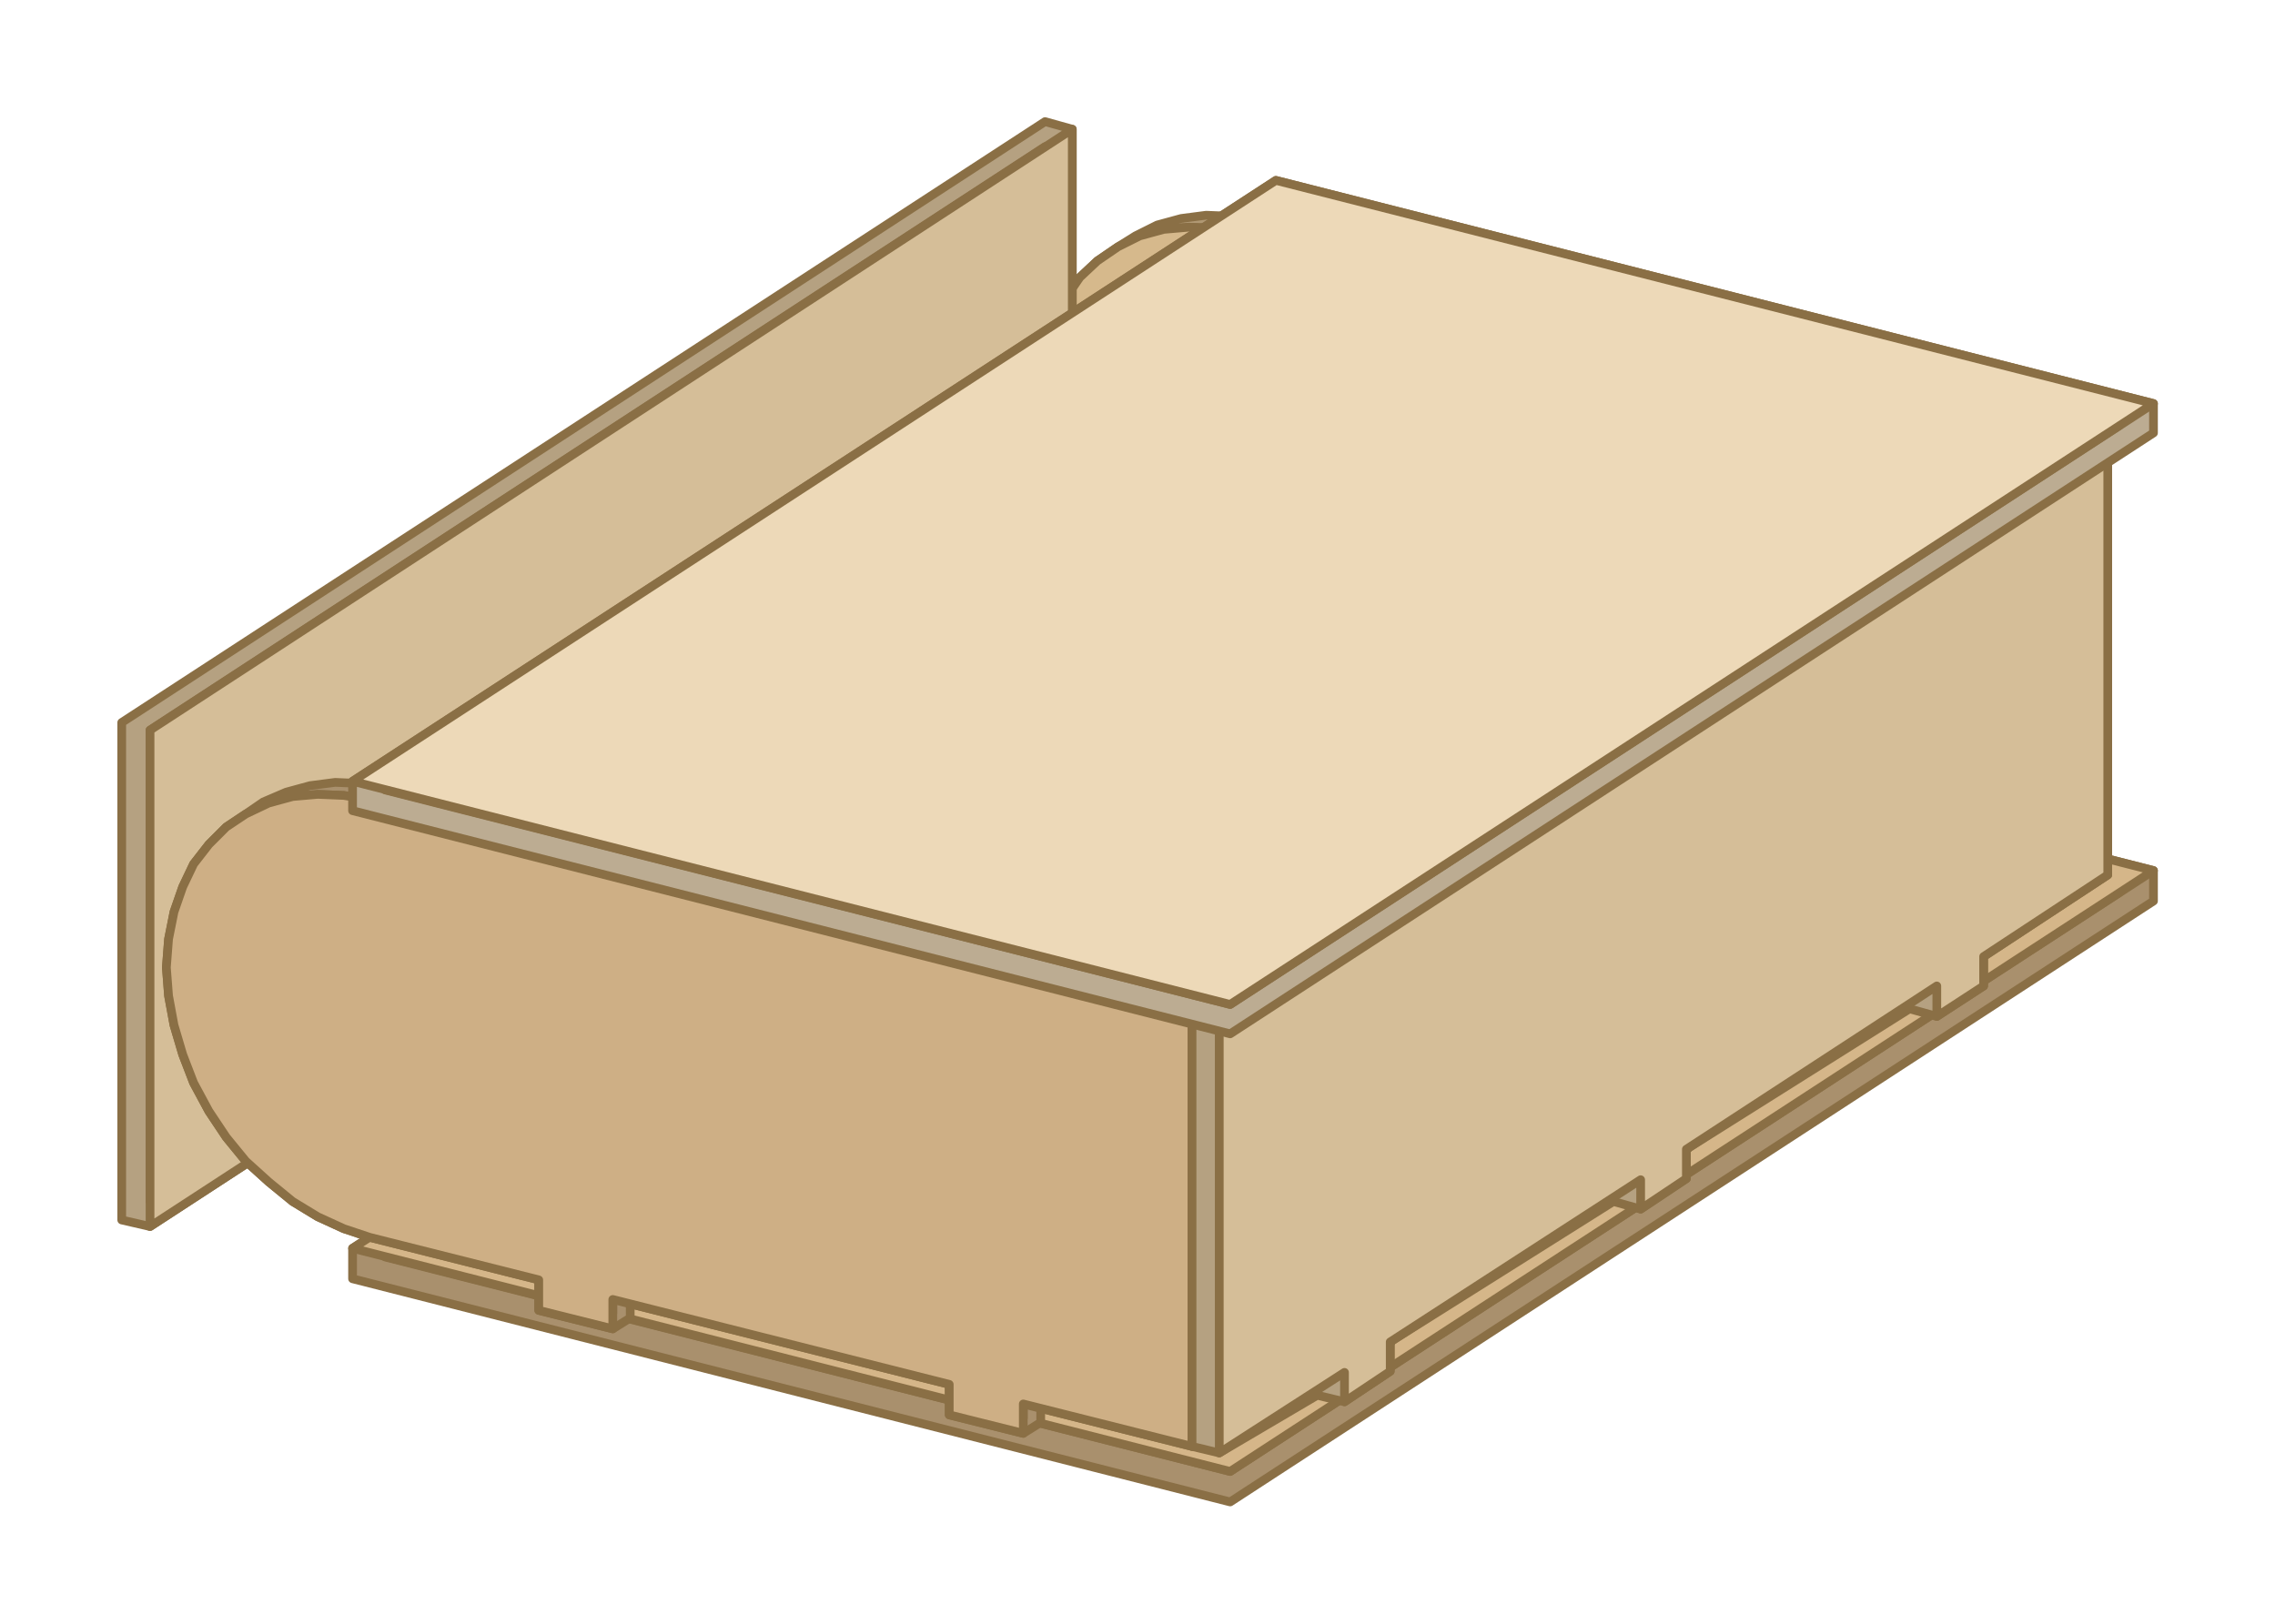
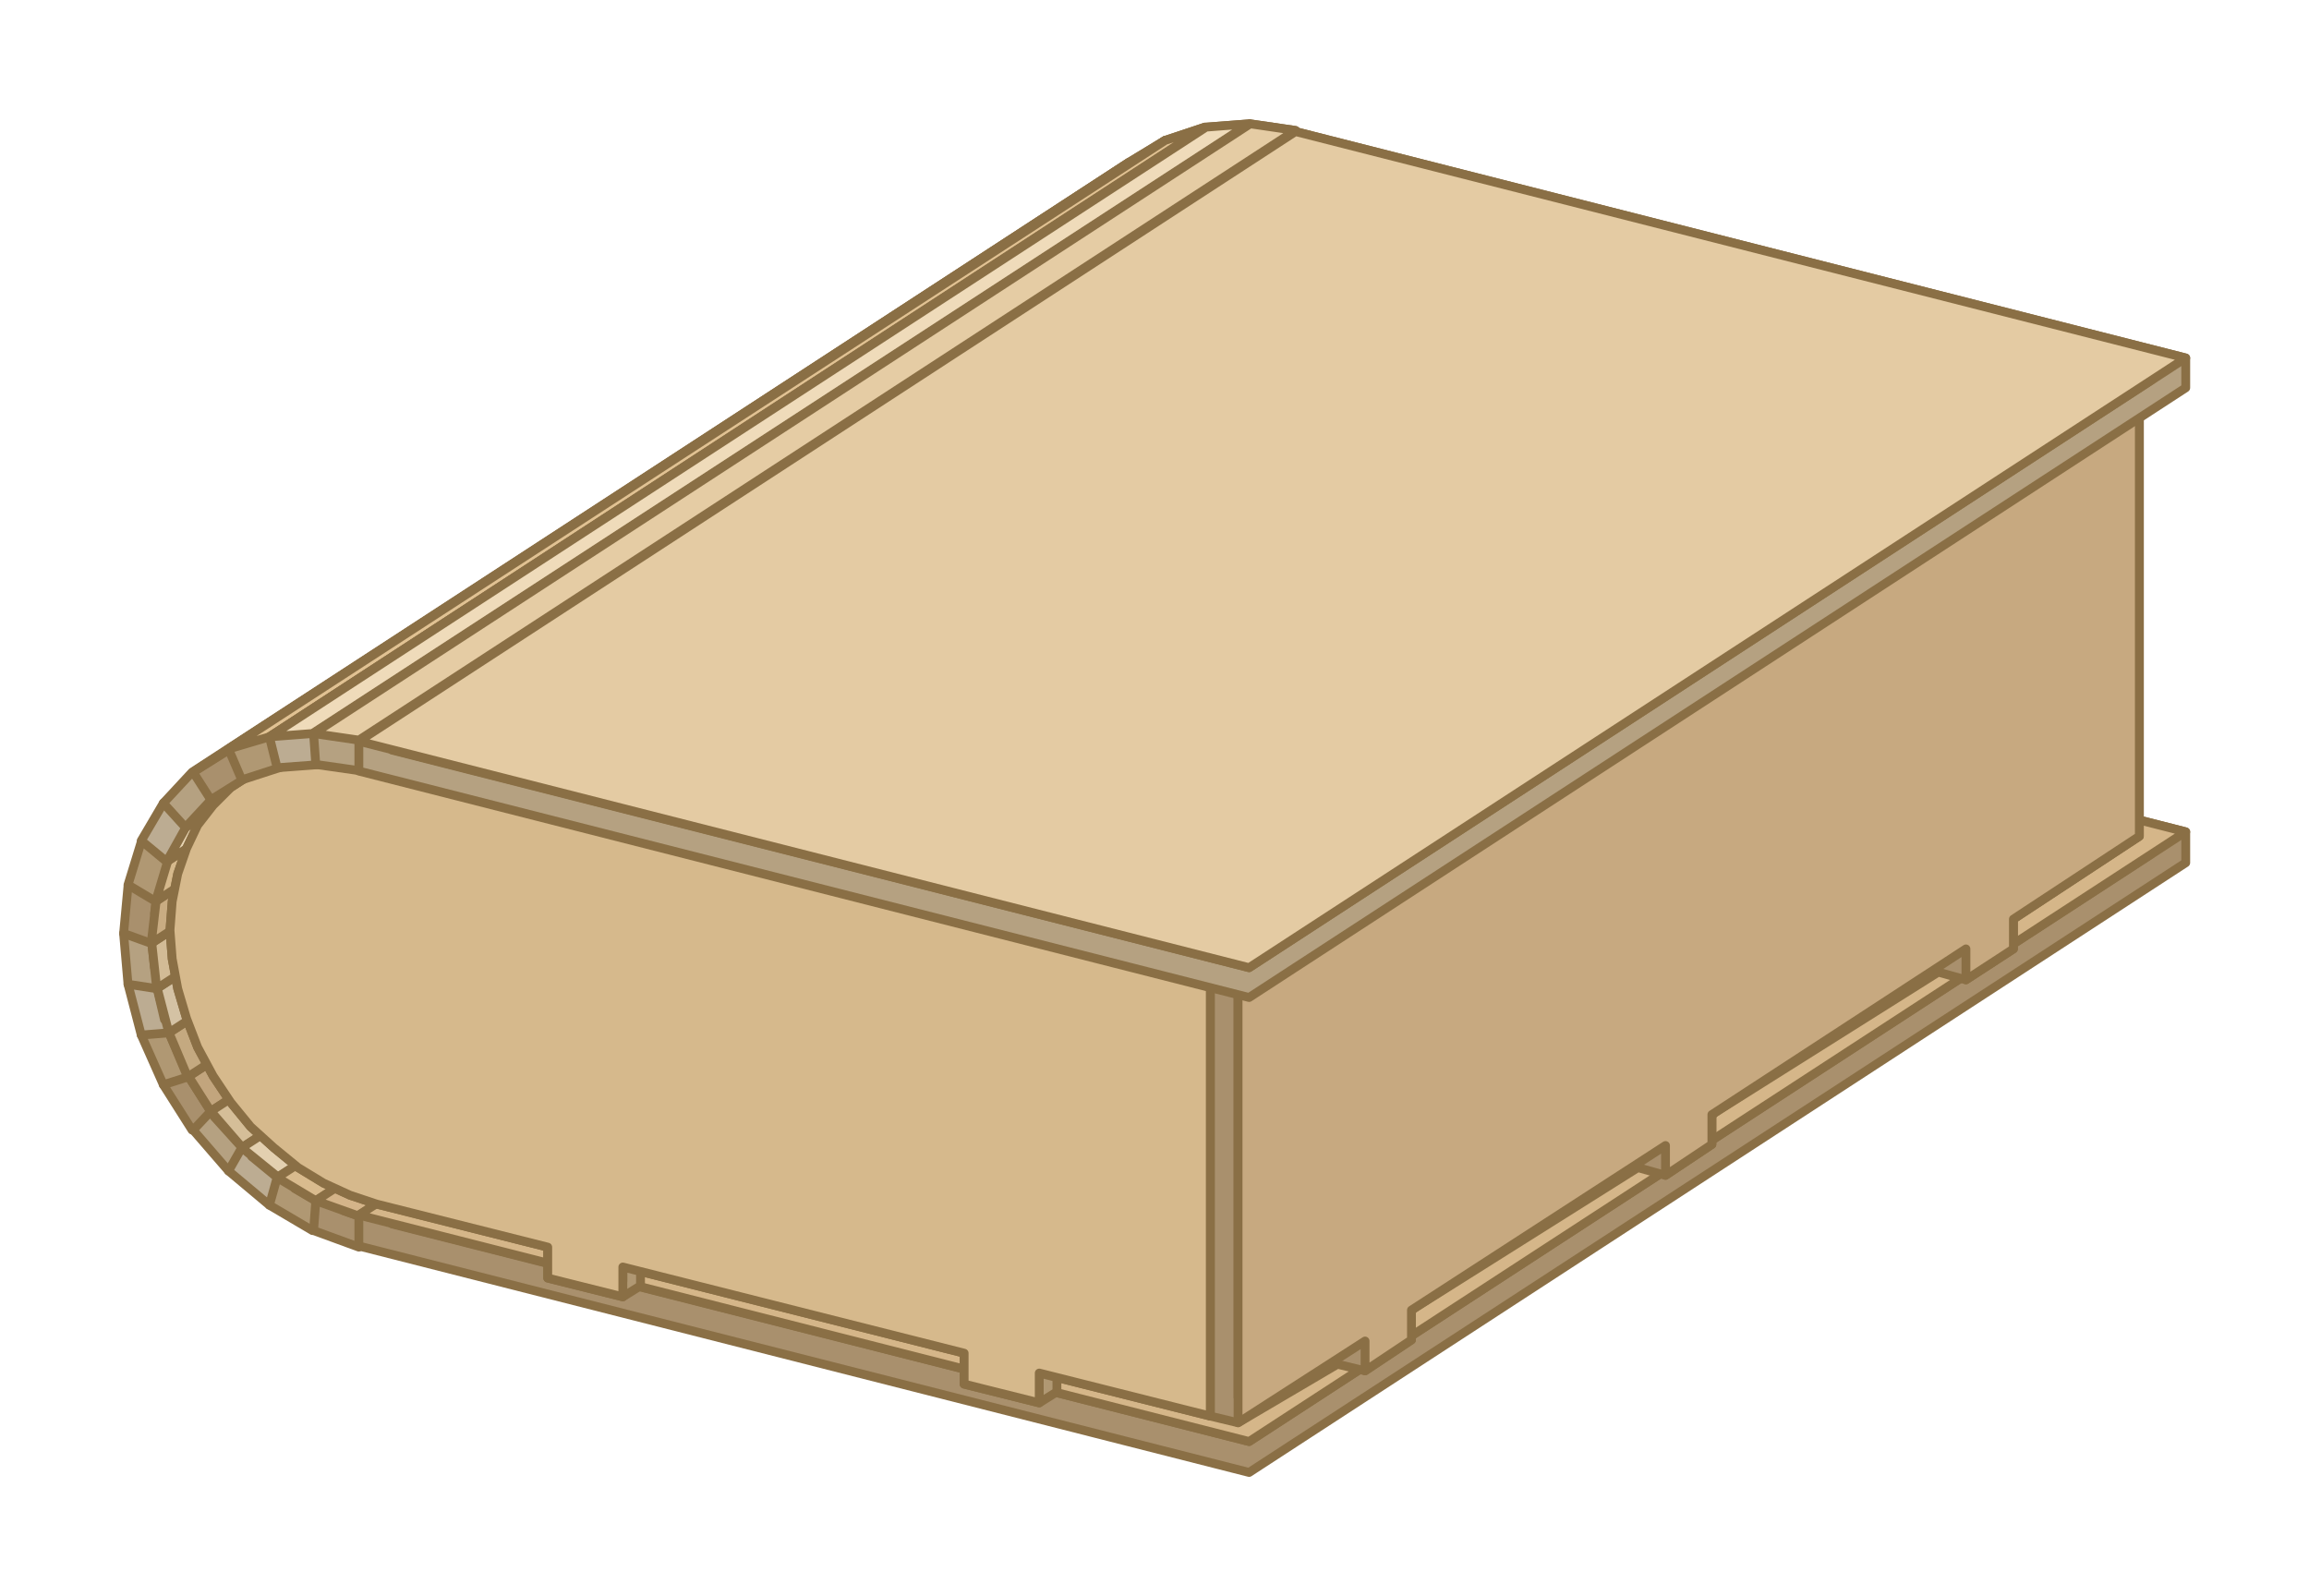
- <svg xmlns="http://www.w3.org/2000/svg" height="200" viewBox="-95.98 -56.87 208.94 149.12">
-   <path d="M79.6,21.7 L78,22.7 L71.2,21 L71.2,18.2 L41.9,10.8 L41.9,12.1 L40.3,13.1 L33.5,11.4 L33.5,8.7 L18,4.7 L15.6,3.9 L13.2,2.8 L10.9,1.4 L8.7,-0.3 L6.7,-2.3 L4.8,-4.5 L3.2,-6.9 L1.9,-9.4 L0.8,-12.1 L0,-14.8 L-0.5,-17.5 L-0.6,-20.1 L-0.5,-22.7 L0,-25.2 L0.8,-27.5 L1.9,-29.5 L3.2,-31.4 L4.8,-32.9 L6.7,-34.2 L8.3,-35.2 L10.3,-36.2 L12.5,-36.8 L14.8,-37.1 L17.2,-37 L19.6,-36.5 L95.1,-17.3 L95.1,22.9 L93.5,23.9 L79.6,20.4 Z M6.4,-34 L4.8,-32.4 L3.5,-30.6 L2.4,-28.5 L1.6,-26.2 L1.1,-23.7 L1,-21.2 L1.1,-18.5 L1.6,-15.8 L2.4,-13.1 L3.5,-10.5 L4.8,-7.9 L6.4,-5.6 L8.3,-3.4 L10.3,-1.4 L12.5,0.3 L14.8,1.8 L17.2,2.9 L19.6,3.7 L35.1,7.6 L35.1,10.4 L40.3,11.7 L40.3,10.4 L41.9,9.3 L72.8,17.2 L72.8,19.9 L78,21.3 L78,20 L79.6,18.9 L93.5,22.5 L93.5,-16.3 L18,-35.5 L15.6,-35.9 L13.2,-36 L10.9,-35.8 L8.7,-35.2 L6.9,-34.3 Z" fill="#b09873" fill-rule="evenodd" stroke="#8A6F45" stroke-width="0.8" stroke-linejoin="round" />
-   <path d="M18,-35.5 L15.6,-35.9 L13.2,-36 L10.9,-35.8 L8.7,-35.2 L6.7,-34.2 L4.8,-32.9 L3.2,-31.4 L1.9,-29.5 L0.8,-27.5 L0,-25.2 L-0.5,-22.7 L-0.6,-20.1 L-0.5,-17.5 L0,-14.8 L0.8,-12.1 L1.9,-9.4 L3.2,-6.9 L4.8,-4.5 L6.7,-2.3 L8.7,-0.3 L10.9,1.4 L13.2,2.8 L15.6,3.9 L18,4.7 L33.5,8.7 L33.5,11.4 L40.3,13.1 L40.3,10.4 L71.2,18.2 L71.2,21 L78,22.7 L78,20 L93.5,23.9 L93.5,-16.3 Z" fill="#d6b98c" fill-rule="evenodd" stroke="#8A6F45" stroke-width="0.8" stroke-linejoin="round" />
-   <path d="M2.5,-45 L2.5,0.6 L-82.2,55.8 L-84.8,55.2 L-84.8,9.5 L0,-45.7 Z M0,0 L0,-43.4 L-82.2,10.2 L-82.2,53.5 Z" fill="#b5a181" fill-rule="evenodd" stroke="#8A6F45" stroke-width="0.8" stroke-linejoin="round" />
-   <path d="M2.5,-45 L-82.2,10.2 L-82.2,55.8 L2.5,0.6 Z" fill="#d5be98" fill-rule="evenodd" stroke="#8A6F45" stroke-width="0.8" stroke-linejoin="round" />
+ <svg xmlns="http://www.w3.org/2000/svg" height="200" viewBox="-96.09 -52.21 209.05 144.47">
+   <path d="M79.6,21.7 L78,22.7 L71.2,21 L71.2,18.2 L41.9,10.8 L41.9,12.1 L40.3,13.1 L33.5,11.4 L33.5,8.7 L18,4.7 L15.6,3.9 L13.2,2.8 L10.9,1.4 L8.7,-0.3 L6.7,-2.3 L4.8,-4.5 L3.2,-6.9 L1.9,-9.4 L0.8,-12.1 L0,-14.8 L-0.5,-17.5 L-0.6,-20.1 L-0.5,-22.7 L0,-25.2 L0.8,-27.5 L1.9,-29.5 L3.2,-31.4 L4.8,-32.9 L6.7,-34.2 L8.3,-35.2 L10.3,-36.2 L12.5,-36.8 L14.8,-37.1 L17.2,-37 L19.6,-36.5 L95.1,-17.3 L95.1,22.9 L93.5,23.9 L79.6,20.4 Z M6.4,-34 L4.8,-32.4 L3.5,-30.6 L2.4,-28.5 L1.6,-26.2 L1.1,-23.7 L1,-21.2 L1.1,-18.5 L1.6,-15.8 L2.4,-13.1 L3.5,-10.5 L4.8,-7.9 L6.4,-5.6 L8.3,-3.4 L10.3,-1.4 L12.5,0.3 L14.8,1.8 L17.2,2.9 L19.6,3.7 L35.1,7.6 L35.1,10.4 L40.3,11.7 L40.3,10.4 L41.9,9.3 L72.8,17.2 L72.8,19.9 L78,21.3 L78,20 L79.6,18.9 L93.5,22.5 L93.5,-16.3 L18,-35.5 L15.6,-35.9 L13.2,-36 L10.9,-35.8 L8.7,-35.2 L6.9,-34.3 Z" fill="#bcac92" fill-rule="evenodd" stroke="#8A6F45" stroke-width="0.8" stroke-linejoin="round" />
+   <path d="M18,-35.5 L15.6,-35.9 L13.2,-36 L10.9,-35.8 L8.7,-35.2 L6.7,-34.2 L4.8,-32.9 L3.2,-31.4 L1.9,-29.5 L0.8,-27.5 L0,-25.2 L-0.5,-22.7 L-0.6,-20.1 L-0.5,-17.5 L0,-14.8 L0.8,-12.1 L1.9,-9.4 L3.2,-6.9 L4.8,-4.5 L6.7,-2.3 L8.7,-0.3 L10.9,1.4 L13.2,2.8 L15.6,3.9 L18,4.7 L33.5,8.7 L33.5,11.4 L40.3,13.1 L40.3,10.4 L71.2,18.2 L71.2,21 L78,22.7 L78,20 L93.5,23.9 L93.5,-16.3 Z" fill="#e4d2b1" fill-rule="evenodd" stroke="#8A6F45" stroke-width="0.8" stroke-linejoin="round" />
+   <path d="M5.5,-10.4 L8.1,-6.3 L-76.7,48.9 L-78.7,50.1 L-81.3,46 L3.5,-9.2 Z M-79.3,44.8 L-76.7,48.9 L6.1,-5.1 L3.5,-9.2 Z" fill="#a9906d" fill-rule="evenodd" stroke="#8A6F45" stroke-width="0.8" stroke-linejoin="round" />
+   <path d="M5.5,-10.4 L8.1,-6.3 L-76.7,48.9 L-79.3,44.8 Z" fill="#c2a57d" fill-rule="evenodd" stroke="#8A6F45" stroke-width="0.8" stroke-linejoin="round" />
+   <path d="M-77,48.4 L7.8,-6.8 L11,-3.1 L9.4,-1.4 L-75.4,53.8 L-78.6,50.1 Z M6.1,-5 L-76.7,48.9 L-73.8,52.1 L9,-1.8 Z" fill="#b5a181" fill-rule="evenodd" stroke="#8A6F45" stroke-width="0.8" stroke-linejoin="round" />
+   <path d="M7.8,-6.8 L11,-3.1 L-73.8,52.1 L-77,48.4 Z" fill="#d5be98" fill-rule="evenodd" stroke="#8A6F45" stroke-width="0.8" stroke-linejoin="round" />
+   <path d="M3.8,-14.4 L5.7,-9.9 L-79.1,45.3 L-81.3,46 L-83.3,41.5 L1.5,-13.7 Z M-81,40.8 L-79.3,44.7 L3.5,-9.2 L1.8,-13.1 Z" fill="#b09873" fill-rule="evenodd" stroke="#8A6F45" stroke-width="0.8" stroke-linejoin="round" />
+   <path d="M3.8,-14.4 L5.7,-9.9 L-79.1,45.3 L-81,40.8 Z" fill="#c4a980" fill-rule="evenodd" stroke="#8A6F45" stroke-width="0.8" stroke-linejoin="round" />
+   <path d="M-74.2,51.7 L10.6,-3.5 L14.2,-0.4 L13,1.7 L-71.7,56.9 L-75.4,53.8 Z M9.4,-1.4 L-73.3,52.5 L-70.5,54.8 L12.1,0.9 Z" fill="#bcac92" fill-rule="evenodd" stroke="#8A6F45" stroke-width="0.8" stroke-linejoin="round" />
+   <path d="M10.6,-3.5 L14.2,-0.4 L-70.5,54.7 L-74.2,51.7 Z" fill="#e3d0b0" fill-rule="evenodd" stroke="#8A6F45" stroke-width="0.8" stroke-linejoin="round" />
+   <path d="M2.7,-18.4 L4,-13.9 L-80.8,41.3 L-83.3,41.5 L-84.5,36.9 L0.3,-18.3 Z M-82,36.7 L-81.2,40.1 L1.5,-13.7 L0.6,-17.1 Z" fill="#bcac92" fill-rule="evenodd" stroke="#8A6F45" stroke-width="0.8" stroke-linejoin="round" />
+   <path d="M2.7,-18.4 L4,-13.9 L-80.8,41.3 L-82,36.7 Z" fill="#d4c2a4" fill-rule="evenodd" stroke="#8A6F45" stroke-width="0.8" stroke-linejoin="round" />
+   <path d="M-71,54.4 L13.8,-0.7 L17.8,1.6 L17,4 L-67.8,59.2 L-71.7,56.9 Z M13.1,1.7 L-69.4,55.4 L-67,56.8 L15.4,3.1 Z" fill="#b09873" fill-rule="evenodd" stroke="#8A6F45" stroke-width="0.8" stroke-linejoin="round" />
+   <path d="M13.8,-0.7 L17.8,1.6 L-67,56.8 L-71,54.4 Z" fill="#d9bb8e" fill-rule="evenodd" stroke="#8A6F45" stroke-width="0.8" stroke-linejoin="round" />
+   <path d="M2.4,-22.5 L2.8,-17.9 L-81.9,37.3 L-84.5,36.9 L-84.9,32.3 L-0.1,-22.9 Z M0.3,-18.3 L0.1,-20.9 L-82.4,32.7 L-82.1,35.4 Z" fill="#b5a181" fill-rule="evenodd" stroke="#8A6F45" stroke-width="0.8" stroke-linejoin="round" />
+   <path d="M2.4,-22.5 L2.8,-17.9 L-81.9,37.3 L-82.4,32.7 Z" fill="#d2bb96" fill-rule="evenodd" stroke="#8A6F45" stroke-width="0.8" stroke-linejoin="round" />
+   <path d="M-67.5,56.5 L17.3,1.3 L21.4,2.8 L21.2,5.5 L-63.6,60.7 L-67.7,59.2 Z M17.1,4 L-65,57.4 L-63.3,58 L18.7,4.6 Z" fill="#a9906d" fill-rule="evenodd" stroke="#8A6F45" stroke-width="0.8" stroke-linejoin="round" />
+   <path d="M17.3,1.3 L21.4,2.8 L-63.3,58 L-67.5,56.5 Z" fill="#d4b489" fill-rule="evenodd" stroke="#8A6F45" stroke-width="0.8" stroke-linejoin="round" />
+   <path d="M2.8,-26.3 L2.4,-22 L-82.4,33.2 L-84.9,32.3 L-84.5,28 L0.3,-27.2 Z M-0.1,-22.9 L0.1,-24.5 L-81.9,28.9 L-82.1,30.5 Z" fill="#a9906d" fill-rule="evenodd" stroke="#8A6F45" stroke-width="0.8" stroke-linejoin="round" />
+   <path d="M2.8,-26.3 L2.4,-22 L-82.4,33.2 L-81.9,28.9 Z" fill="#c9ac82" fill-rule="evenodd" stroke="#8A6F45" stroke-width="0.8" stroke-linejoin="round" />
+   <path d="M4,-29.8 L2.7,-25.8 L-82,29.4 L-84.5,27.9 L-83.3,24 L1.5,-31.2 Z M0.3,-27.2 L-80.8,25.4 L-80.9,25.6 Z" fill="#b09873" fill-rule="evenodd" stroke="#8A6F45" stroke-width="0.8" stroke-linejoin="round" />
+   <path d="M4,-29.8 L2.7,-25.8 L-82,29.4 L-80.8,25.4 Z" fill="#d6b98c" fill-rule="evenodd" stroke="#8A6F45" stroke-width="0.8" stroke-linejoin="round" />
+   <path d="M-83.3,23.9 L-81.3,20.5 L3.5,-34.7 L5.7,-32.8 L3.8,-29.4 L-81,25.8 Z" fill="#bcac92" fill-rule="evenodd" stroke="#8A6F45" stroke-width="0.8" stroke-linejoin="round" />
+   <path d="M5.7,-32.8 L3.8,-29.4 L-81,25.8 L-79.1,22.4 Z" fill="#e9d6b5" fill-rule="evenodd" stroke="#8A6F45" stroke-width="0.8" stroke-linejoin="round" />
+   <path d="M-81.3,20.5 L-78.7,17.7 L6.1,-37.5 L8.1,-35.3 L5.5,-32.5 L-79.3,22.7 Z" fill="#b5a181" fill-rule="evenodd" stroke="#8A6F45" stroke-width="0.8" stroke-linejoin="round" />
+   <path d="M8.1,-35.3 L5.5,-32.5 L-79.3,22.7 L-76.7,19.9 Z" fill="#e3cba3" fill-rule="evenodd" stroke="#8A6F45" stroke-width="0.8" stroke-linejoin="round" />
  <path d="M-63.6,57.8 L21.2,2.6 L101.8,23.1 L101.8,25.9 L17,81.1 L-63.6,60.6 Z M21.2,5.4 L-60.6,58.6 L17,78.3 L98.7,25.1 Z" fill="#a9906d" fill-rule="evenodd" stroke="#8A6F45" stroke-width="0.8" stroke-linejoin="round" />
  <path d="M21.2,2.6 L101.8,23.1 L17,78.3 L-63.6,57.8 Z M40.3,10.4 L33.4,8.7 L35.1,7.6 L41.9,9.3 Z M-39.7,62.5 L-46.6,60.7 L-44.9,59.7 L-38.1,61.4 Z M78,20 L71.2,18.2 L72.8,17.2 L79.7,18.9 Z M-2,72.1 L-8.9,70.3 L-7.2,69.3 L-0.3,71 Z M81.9,33.8 L79.3,33.1 L83.6,30.3 L86.2,31 Z M54.7,51.5 L52.1,50.8 L56.4,48 L59,48.7 Z M27.5,69.2 L24.9,68.5 L29.2,65.7 L31.8,66.4 Z" fill="#d5b689" fill-rule="evenodd" stroke="#8A6F45" stroke-width="0.8" stroke-linejoin="round" />
-   <path d="M-0.4,73.8 L-2,74.8 L-8.8,73.1 L-8.8,70.3 L-38.1,62.9 L-38.1,64.2 L-39.7,65.2 L-46.5,63.5 L-46.5,60.7 L-62,56.8 L-64.4,56 L-66.8,54.9 L-69.1,53.5 L-71.3,51.7 L-73.4,49.8 L-75.2,47.6 L-76.8,45.2 L-78.2,42.6 L-79.2,40 L-80,37.3 L-80.5,34.6 L-80.7,32 L-80.5,29.4 L-80,26.9 L-79.2,24.6 L-78.2,22.5 L-76.8,20.7 L-75.2,19.1 L-73.4,17.9 L-71.8,16.8 L-69.7,15.9 L-67.5,15.3 L-65.2,15 L-62.8,15.1 L-60.4,15.6 L15.1,34.8 L15.1,75 L13.5,76 L-0.4,72.5 Z M-73.6,18.1 L-75.2,19.7 L-76.6,21.5 L-77.6,23.6 L-78.4,25.9 L-78.9,28.3 L-79.1,30.9 L-78.9,33.6 L-78.4,36.3 L-77.6,39 L-76.6,41.6 L-75.2,44.1 L-73.6,46.5 L-71.8,48.7 L-69.7,50.7 L-67.5,52.4 L-65.2,53.9 L-62.8,55 L-60.4,55.8 L-44.9,59.7 L-44.9,62.4 L-39.7,63.8 L-39.7,62.5 L-38.1,61.4 L-7.2,69.3 L-7.2,72 L-2,73.4 L-2,72.1 L-0.4,71 L13.5,74.5 L13.5,35.8 L-62,16.6 L-64.4,16.2 L-66.8,16.1 L-69.1,16.3 L-71.3,16.9 L-73.1,17.7 Z" fill="#a9906d" fill-rule="evenodd" stroke="#8A6F45" stroke-width="0.8" stroke-linejoin="round" />
-   <path d="M-62,16.6 L-64.4,16.2 L-66.8,16.1 L-69.1,16.3 L-71.3,16.9 L-73.4,17.9 L-75.2,19.1 L-76.8,20.7 L-78.2,22.5 L-79.2,24.6 L-80,26.9 L-80.5,29.4 L-80.7,32 L-80.5,34.6 L-80,37.3 L-79.2,40 L-78.2,42.6 L-76.8,45.2 L-75.2,47.6 L-73.4,49.8 L-71.3,51.7 L-69.1,53.5 L-66.8,54.9 L-64.4,56 L-62,56.8 L-46.5,60.7 L-46.5,63.5 L-39.7,65.2 L-39.7,62.5 L-8.8,70.3 L-8.8,73.1 L-2,74.8 L-2,72.1 L13.5,76 L13.5,35.8 Z" fill="#ceaf85" fill-rule="evenodd" stroke="#8A6F45" stroke-width="0.8" stroke-linejoin="round" />
-   <path d="M81.9,36.5 L79.4,35.8 L58.9,48.7 L58.9,51.4 L54.7,54.2 L52.2,53.5 L31.7,66.4 L31.7,69.1 L27.5,71.9 L25,71.3 L16,76.6 L13.5,76 L13.5,35.8 L95.1,-17.3 L97.6,-16.7 L97.6,23.5 L86.2,31 L86.2,33.7 Z M25,68.5 L27.5,69.2 L29.2,68.5 L29.2,65.8 L52.2,50.8 L54.7,51.5 L56.4,50.8 L56.4,48 L79.4,33.1 L81.9,33.7 L83.6,33.1 L83.6,30.3 L95.1,22.9 L95.1,-15 L16,36.4 L16,74.3 Z" fill="#b5a181" fill-rule="evenodd" stroke="#8A6F45" stroke-width="0.8" stroke-linejoin="round" />
-   <path d="M97.6,-16.7 L16,36.4 L16,76.6 L27.5,69.2 L27.5,71.9 L31.7,69.1 L31.7,66.4 L54.7,51.5 L54.7,54.2 L58.9,51.4 L58.9,48.7 L81.9,33.7 L81.9,36.5 L86.2,33.7 L86.2,31 L97.6,23.5 Z" fill="#d5be98" fill-rule="evenodd" stroke="#8A6F45" stroke-width="0.8" stroke-linejoin="round" />
-   <path d="M-63.6,14.9 L21.2,-40.3 L101.8,-19.8 L101.8,-17.1 L17,38.1 L-63.6,17.6 Z M21.2,-37.5 L-60.6,15.7 L17,35.4 L98.7,-17.8 Z" fill="#bcac92" fill-rule="evenodd" stroke="#8A6F45" stroke-width="0.8" stroke-linejoin="round" />
-   <path d="M21.2,-40.3 L101.8,-19.8 L17,35.4 L-63.6,14.9 Z" fill="#edd9b8" fill-rule="evenodd" stroke="#8A6F45" stroke-width="0.8" stroke-linejoin="round" />
+   <path d="M-0.4,73.8 L-2,74.8 L-8.8,73.1 L-8.8,70.3 L-38.1,62.9 L-38.1,64.2 L-39.7,65.2 L-46.5,63.5 L-46.5,60.7 L-62,56.8 L-64.4,56 L-66.8,54.9 L-69.1,53.5 L-71.3,51.7 L-73.4,49.8 L-75.2,47.6 L-76.8,45.2 L-78.2,42.6 L-79.2,40 L-80,37.3 L-80.5,34.6 L-80.7,32 L-80.5,29.4 L-80,26.9 L-79.2,24.6 L-78.2,22.5 L-76.8,20.7 L-75.2,19.1 L-73.4,17.9 L-71.8,16.8 L-69.7,15.9 L-67.5,15.3 L-65.2,15 L-62.8,15.1 L-60.4,15.6 L15.1,34.8 L15.1,75 L13.5,76 L-0.4,72.5 Z M-73.6,18.1 L-75.2,19.7 L-76.6,21.5 L-77.6,23.6 L-78.4,25.9 L-78.9,28.3 L-79.1,30.9 L-78.9,33.6 L-78.4,36.3 L-77.6,39 L-76.6,41.6 L-75.2,44.1 L-73.6,46.5 L-71.8,48.7 L-69.7,50.7 L-67.5,52.4 L-65.2,53.9 L-62.8,55 L-60.4,55.8 L-44.9,59.7 L-44.9,62.4 L-39.7,63.8 L-39.7,62.5 L-38.1,61.4 L-7.2,69.3 L-7.2,72 L-2,73.4 L-2,72.1 L-0.4,71 L13.5,74.5 L13.5,35.8 L-62,16.6 L-64.4,16.2 L-66.8,16.1 L-69.1,16.3 L-71.3,16.9 L-73.1,17.7 Z" fill="#b09873" fill-rule="evenodd" stroke="#8A6F45" stroke-width="0.8" stroke-linejoin="round" />
+   <path d="M-62,16.6 L-64.4,16.2 L-66.8,16.1 L-69.1,16.3 L-71.3,16.9 L-73.4,17.9 L-75.2,19.1 L-76.8,20.7 L-78.2,22.5 L-79.2,24.6 L-80,26.9 L-80.5,29.4 L-80.7,32 L-80.5,34.6 L-80,37.3 L-79.2,40 L-78.2,42.6 L-76.8,45.2 L-75.2,47.6 L-73.4,49.8 L-71.3,51.7 L-69.1,53.5 L-66.8,54.9 L-64.4,56 L-62,56.8 L-46.5,60.7 L-46.5,63.5 L-39.7,65.2 L-39.7,62.5 L-8.8,70.3 L-8.8,73.1 L-2,74.8 L-2,72.1 L13.5,76 L13.5,35.8 Z" fill="#d6b98c" fill-rule="evenodd" stroke="#8A6F45" stroke-width="0.8" stroke-linejoin="round" />
+   <path d="M-78.6,17.7 L6.1,-37.5 L9.4,-39.5 L11,-37 L-73.8,18.2 L-77,20.2 Z" fill="#a9906d" fill-rule="evenodd" stroke="#8A6F45" stroke-width="0.8" stroke-linejoin="round" />
+   <path d="M9.4,-39.5 L6.1,-37.5 L-78.6,17.7 L-75.4,15.7 Z" fill="#d7b78b" fill-rule="evenodd" stroke="#8A6F45" stroke-width="0.8" stroke-linejoin="round" />
+   <path d="M-75.4,15.6 L9.4,-39.5 L13,-40.7 L14.2,-38 L-70.5,17.2 L-74.2,18.4 Z" fill="#b09873" fill-rule="evenodd" stroke="#8A6F45" stroke-width="0.8" stroke-linejoin="round" />
+   <path d="M13,-40.7 L9.4,-39.5 L-75.4,15.6 L-71.7,14.5 Z" fill="#e1c293" fill-rule="evenodd" stroke="#8A6F45" stroke-width="0.8" stroke-linejoin="round" />
+   <path d="M-71.7,14.5 L13.1,-40.7 L17,-41 L17.8,-38.2 L-67,17 L-71,17.3 Z" fill="#bcac92" fill-rule="evenodd" stroke="#8A6F45" stroke-width="0.8" stroke-linejoin="round" />
+   <path d="M17,-41 L13.1,-40.7 L-71.7,14.5 L-67.8,14.2 Z" fill="#efdbba" fill-rule="evenodd" stroke="#8A6F45" stroke-width="0.8" stroke-linejoin="round" />
+   <path d="M-67.7,14.2 L17.1,-41 L21.2,-40.4 L21.4,-37.6 L-63.3,17.6 L-67.5,17 Z M-63.6,14.8 L17.7,-38.2 L-64,14.7 Z" fill="#b5a181" fill-rule="evenodd" stroke="#8A6F45" stroke-width="0.8" stroke-linejoin="round" />
+   <path d="M21.2,-40.4 L17.1,-41 L-67.7,14.2 L-63.6,14.8 Z" fill="#e5cca4" fill-rule="evenodd" stroke="#8A6F45" stroke-width="0.8" stroke-linejoin="round" />
+   <path d="M81.9,36.5 L79.4,35.8 L58.9,48.7 L58.9,51.4 L54.7,54.2 L52.2,53.5 L31.7,66.4 L31.7,69.1 L27.5,71.9 L25,71.3 L16,76.6 L13.5,76 L13.5,35.8 L95.1,-17.3 L97.6,-16.7 L97.6,23.5 L86.2,31 L86.2,33.7 Z M25,68.5 L27.5,69.2 L29.2,68.5 L29.2,65.8 L52.2,50.8 L54.7,51.5 L56.4,50.8 L56.4,48 L79.4,33.1 L81.9,33.7 L83.6,33.1 L83.6,30.3 L95.1,22.9 L95.1,-15 L16,36.4 L16,74.3 Z" fill="#a9906d" fill-rule="evenodd" stroke="#8A6F45" stroke-width="0.8" stroke-linejoin="round" />
+   <path d="M97.6,-16.7 L16,36.4 L16,76.6 L27.5,69.2 L27.5,71.9 L31.7,69.1 L31.7,66.4 L54.7,51.5 L54.7,54.2 L58.9,51.4 L58.9,48.7 L81.9,33.7 L81.9,36.5 L86.2,33.7 L86.2,31 L97.6,23.5 Z" fill="#c7a980" fill-rule="evenodd" stroke="#8A6F45" stroke-width="0.8" stroke-linejoin="round" />
+   <path d="M-63.6,14.9 L21.2,-40.3 L101.8,-19.8 L101.8,-17.1 L17,38.1 L-63.6,17.6 Z M21.2,-37.5 L-60.6,15.7 L17,35.4 L98.7,-17.8 Z" fill="#b5a181" fill-rule="evenodd" stroke="#8A6F45" stroke-width="0.8" stroke-linejoin="round" />
+   <path d="M21.2,-40.3 L101.8,-19.8 L17,35.4 L-63.6,14.9 Z" fill="#e4cba3" fill-rule="evenodd" stroke="#8A6F45" stroke-width="0.8" stroke-linejoin="round" />
</svg>
